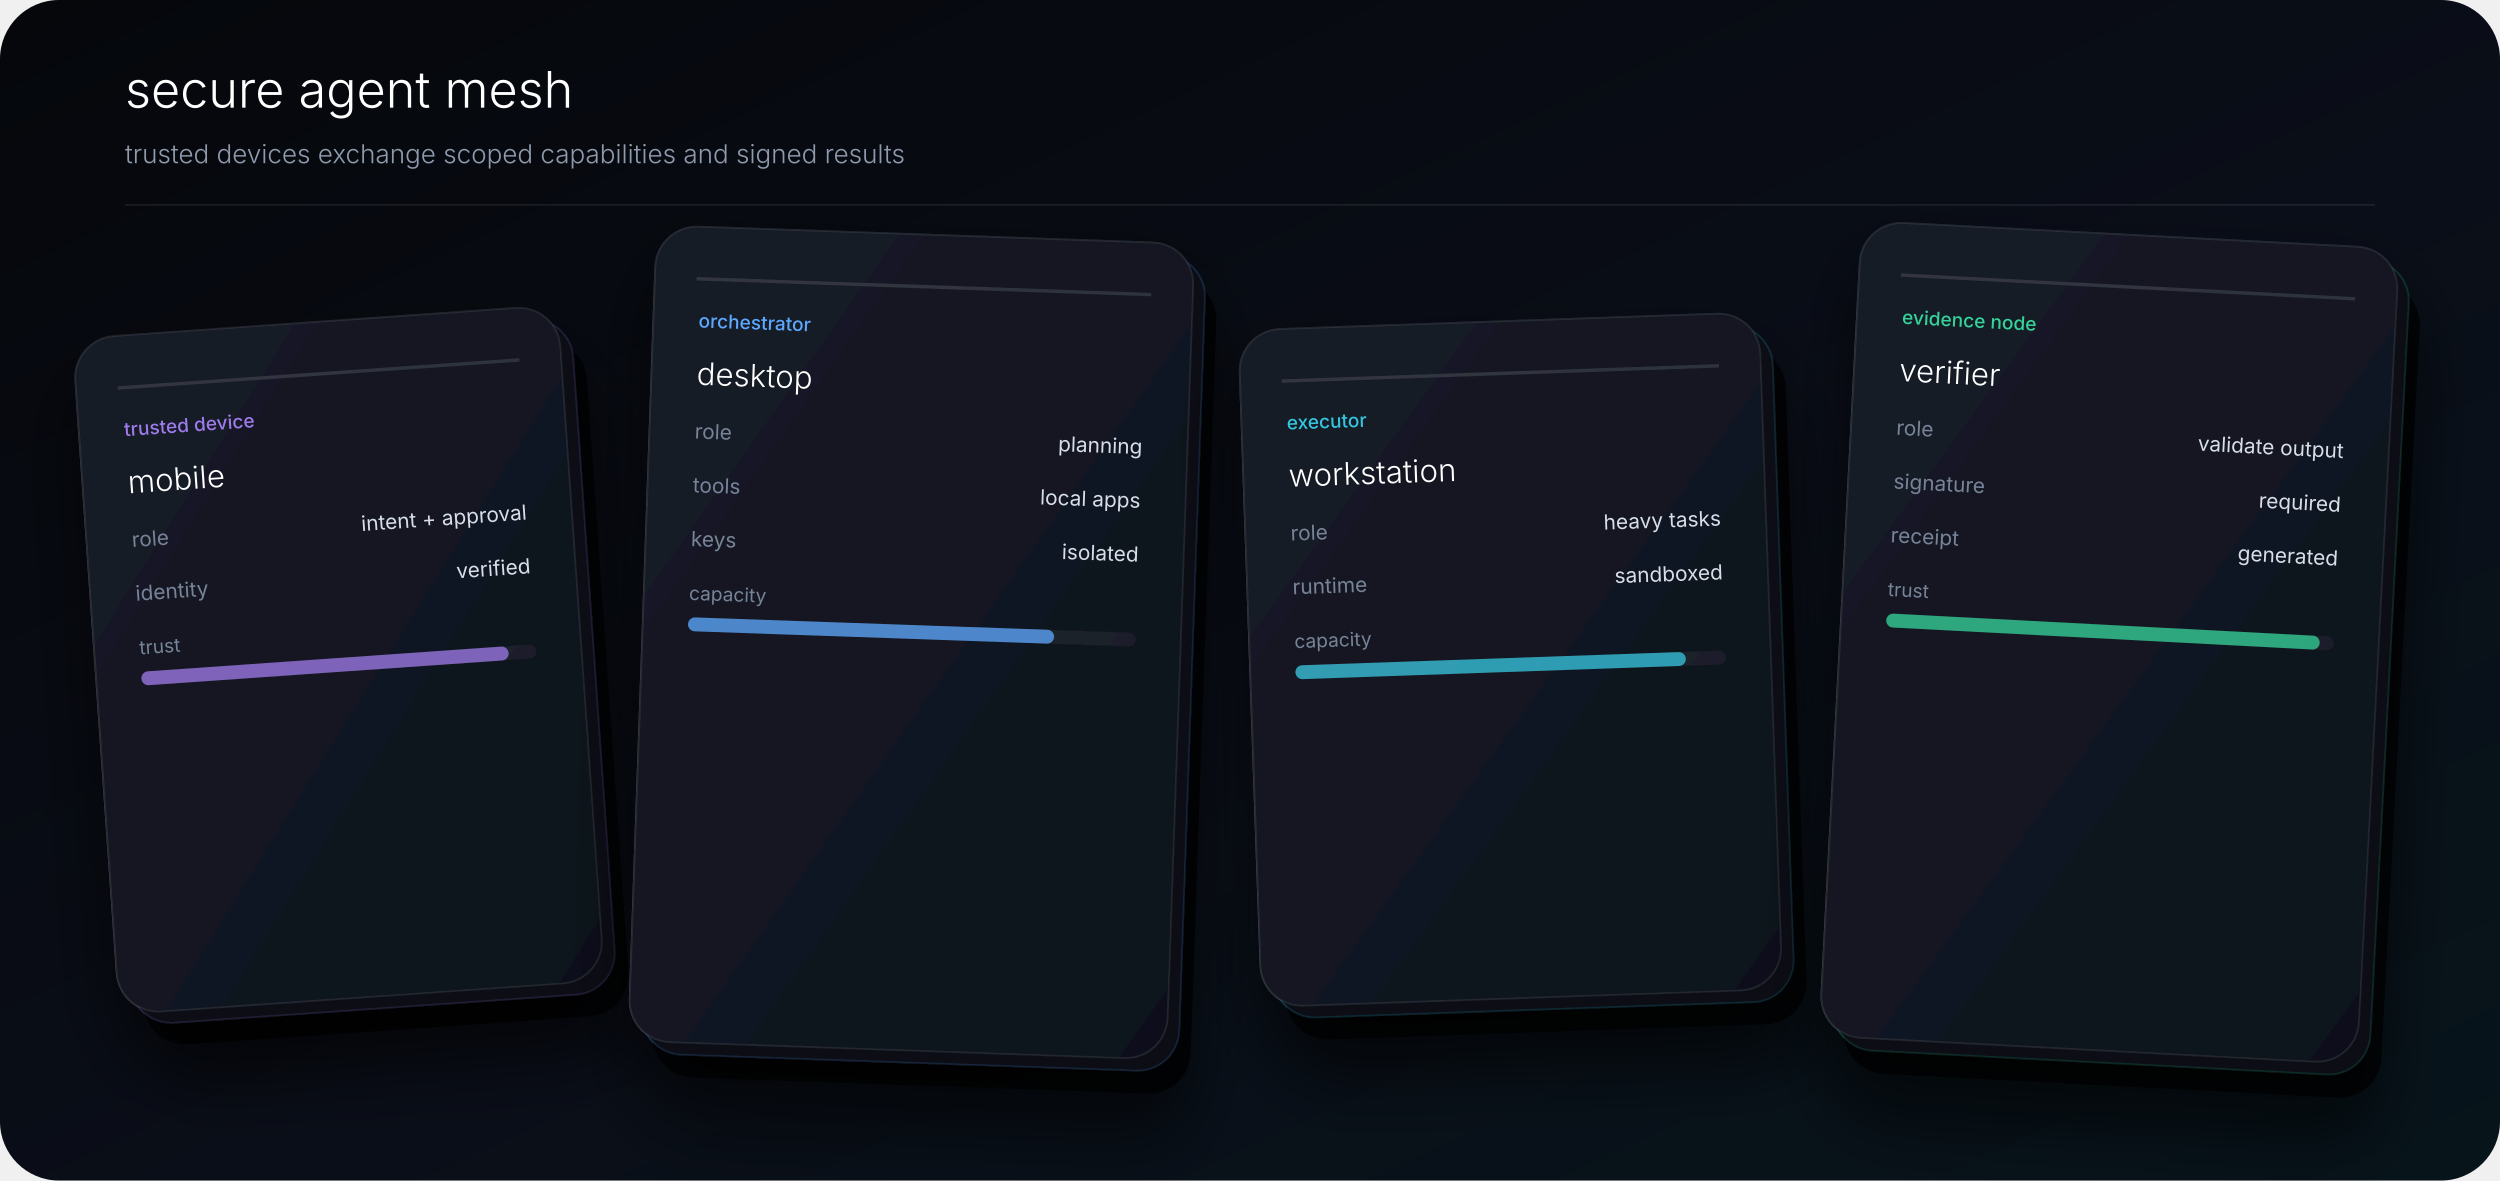
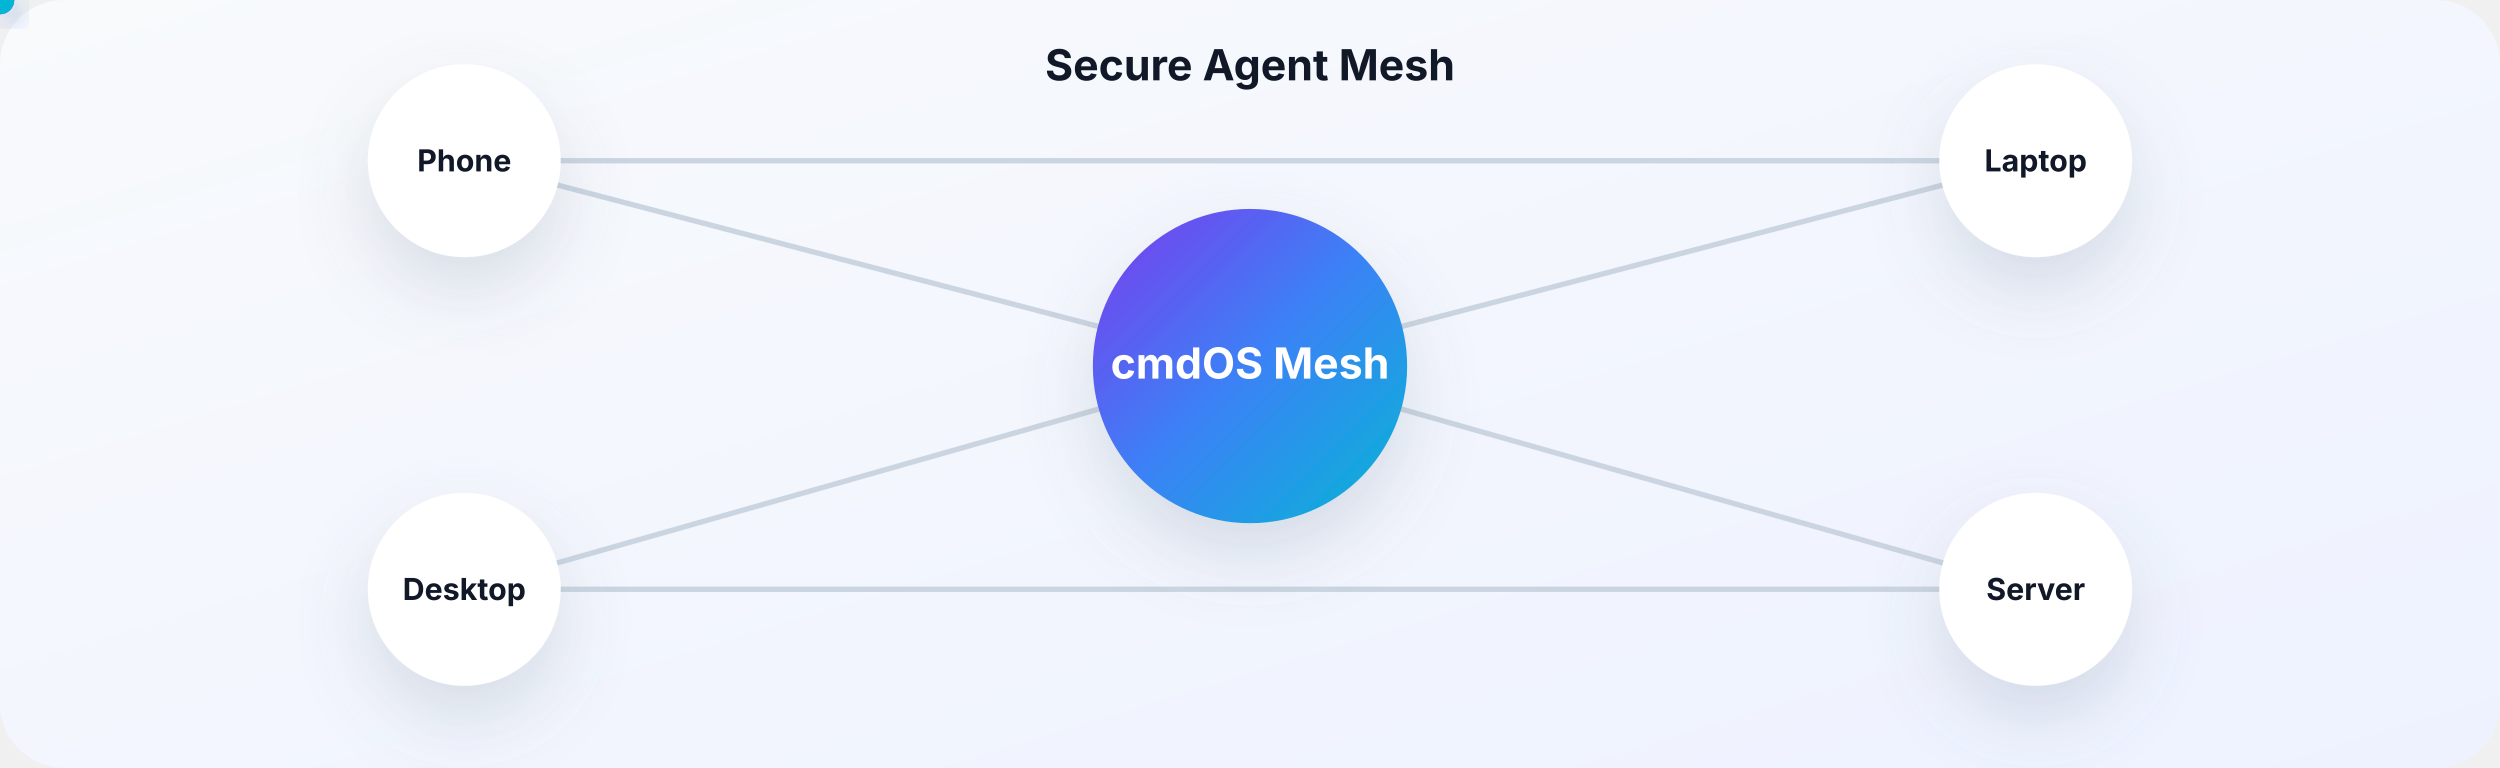
- <svg xmlns="http://www.w3.org/2000/svg" width="1440" height="680" viewBox="0 0 1440 680">
+ <svg xmlns="http://www.w3.org/2000/svg" width="1400" height="430" viewBox="0 0 1400 430">
  <defs>
    <linearGradient id="bg" x1="0" y1="0" x2="1" y2="1">
-       <stop offset="0" stop-color="#05070b" />
-       <stop offset=".55" stop-color="#0a0e18" />
-       <stop offset="1" stop-color="#07141a" />
+       <stop offset="0" stop-color="#F8FAFC" />
+       <stop offset="1" stop-color="#EEF2FF" />
    </linearGradient>
-     <linearGradient id="surface" x1="0" y1="0" x2="1" y2="1">
-       <stop offset="0" stop-color="#171c28" />
-       <stop offset="1" stop-color="#0d111a" />
+     <linearGradient id="accent" x1="0" y1="0" x2="1" y2="1">
+       <stop offset="0" stop-color="#7C3AED" />
+       <stop offset="0.5" stop-color="#3B82F6" />
+       <stop offset="1" stop-color="#06B6D4" />
    </linearGradient>
-     <linearGradient id="surface2" x1="0" y1="0" x2="1" y2="1">
-       <stop offset="0" stop-color="#202736" />
-       <stop offset="1" stop-color="#111722" />
-     </linearGradient>
-     <linearGradient id="brand" x1="0" y1="0" x2="1" y2="1">
-       <stop offset="0" stop-color="#9f7aea" />
-       <stop offset=".5" stop-color="#5da8ff" />
-       <stop offset="1" stop-color="#2dd4bf" />
-     </linearGradient>
-     <linearGradient id="metal" x1="0" y1="0" x2="1" y2="1">
-       <stop offset="0" stop-color="#f8fafc" />
-       <stop offset=".25" stop-color="#64748b" />
-       <stop offset=".52" stop-color="#ffffff" />
-       <stop offset=".78" stop-color="#334155" />
-       <stop offset="1" stop-color="#cbd5e1" />
-     </linearGradient>
-     <radialGradient id="orb">
-       <stop offset="0" stop-color="#7c3aed" stop-opacity=".28" />
-       <stop offset=".55" stop-color="#38bdf8" stop-opacity=".10" />
-       <stop offset="1" stop-color="#05070b" stop-opacity="0" />
-     </radialGradient>
-     <filter id="shadow" x="-80%" y="-80%" width="260%" height="260%">
-       <feDropShadow dx="0" dy="24" stdDeviation="20" flood-color="#000000" flood-opacity=".62" />
+     <filter id="shadow" x="-30%" y="-30%" width="160%" height="160%">
+       <feDropShadow dx="0" dy="18" stdDeviation="20" flood-color="#64748B" flood-opacity=".20" />
    </filter>
-     <filter id="smallShadow" x="-50%" y="-50%" width="200%" height="200%">
-       <feDropShadow dx="0" dy="12" stdDeviation="10" flood-color="#000000" flood-opacity=".48" />
-     </filter>
-     <filter id="glow" x="-100%" y="-100%" width="300%" height="300%">
-       <feGaussianBlur stdDeviation="7" result="blur" />
+     <filter id="glow" x="-50%" y="-50%" width="200%" height="200%">
+       <feGaussianBlur stdDeviation="8" result="b" />
      <feMerge>
-         <feMergeNode in="blur" />
+         <feMergeNode in="b" />
        <feMergeNode in="SourceGraphic" />
      </feMerge>
    </filter>
  </defs>
-   <rect width="1440" height="680" rx="34" fill="url(#bg)" />
-   <text x="72" y="62" font-family="Inter,Arial,sans-serif" font-size="29" font-weight="350" fill="#ffffff">secure agent mesh</text>
-   <text x="72" y="94" font-family="Inter,Arial,sans-serif" font-size="15" font-weight="300" fill="#8f9bad">trusted devices exchange scoped capabilities and signed results</text>
-   <line x1="72" y1="118" x2="1368" y2="118" stroke="#ffffff" stroke-opacity=".08" />
-   <g transform="translate(55 185) rotate(-4 140.0 195.0)" filter="url(#shadow)">
-     <rect x="14" y="20" width="280" height="390" rx="24" fill="#020305" opacity=".78" />
-     <rect x="7.0" y="7.0" width="280" height="390" rx="24" fill="#0b0f17" stroke="#9f7aea" stroke-opacity=".16" />
-     <rect width="280" height="390" rx="24" fill="url(#surface)" stroke="#ffffff" stroke-opacity=".09" />
-     <path d="M24 30 H256" stroke="#ffffff" stroke-opacity=".12" stroke-width="2" />
-     <text x="26" y="58" font-family="Inter,Arial,sans-serif" font-size="11" font-weight="500" fill="#9f7aea">trusted device</text>
-     <text x="26" y="91" font-family="Inter,Arial,sans-serif" font-size="18" font-weight="350" fill="#ffffff">mobile</text>
-     <text x="26" y="122" font-family="Inter,Arial,sans-serif" font-size="12" fill="#778397">role</text>
-     <text x="254" y="122" text-anchor="end" font-family="Inter,Arial,sans-serif" font-size="12" fill="#d8dee9">intent + approval</text>
-     <text x="26" y="153" font-family="Inter,Arial,sans-serif" font-size="12" fill="#778397">identity</text>
-     <text x="254" y="153" text-anchor="end" font-family="Inter,Arial,sans-serif" font-size="12" fill="#d8dee9">verified</text>
-     <text x="26" y="184" font-family="Inter,Arial,sans-serif" font-size="11" fill="#778397">trust</text>
-     <rect x="26" y="194" width="228" height="8" rx="4" fill="#ffffff" opacity=".05" />
-     <rect x="26" y="194" width="212" height="8" rx="4" fill="#9f7aea" opacity=".75" />
+   <rect width="1400" height="430" rx="36" fill="url(#bg)" />
+   <text x="700" y="45" text-anchor="middle" font-family="Inter,Arial,sans-serif" font-size="24" font-weight="700" fill="#111827">Secure Agent Mesh</text>
+   <g stroke="#CBD5E1" stroke-width="3">
+     <path d="M700 205L260 90M700 205L1140 90M700 205L260 330M700 205L1140 330M260 90L1140 90M260 330L1140 330" />
  </g>
-   <g transform="translate(370 135) rotate(2 155.0 235.0)" filter="url(#shadow)">
-     <rect x="14" y="20" width="310" height="470" rx="24" fill="#020305" opacity=".78" />
-     <rect x="7.0" y="7.0" width="310" height="470" rx="24" fill="#0b0f17" stroke="#5da8ff" stroke-opacity=".16" />
-     <rect width="310" height="470" rx="24" fill="url(#surface)" stroke="#ffffff" stroke-opacity=".09" />
-     <path d="M24 30 H286" stroke="#ffffff" stroke-opacity=".12" stroke-width="2" />
-     <text x="26" y="58" font-family="Inter,Arial,sans-serif" font-size="11" font-weight="500" fill="#5da8ff">orchestrator</text>
-     <text x="26" y="91" font-family="Inter,Arial,sans-serif" font-size="18" font-weight="350" fill="#ffffff">desktop</text>
-     <text x="26" y="122" font-family="Inter,Arial,sans-serif" font-size="12" fill="#778397">role</text>
-     <text x="284" y="122" text-anchor="end" font-family="Inter,Arial,sans-serif" font-size="12" fill="#d8dee9">planning</text>
-     <text x="26" y="153" font-family="Inter,Arial,sans-serif" font-size="12" fill="#778397">tools</text>
-     <text x="284" y="153" text-anchor="end" font-family="Inter,Arial,sans-serif" font-size="12" fill="#d8dee9">local apps</text>
-     <text x="26" y="184" font-family="Inter,Arial,sans-serif" font-size="12" fill="#778397">keys</text>
-     <text x="284" y="184" text-anchor="end" font-family="Inter,Arial,sans-serif" font-size="12" fill="#d8dee9">isolated</text>
-     <text x="26" y="215" font-family="Inter,Arial,sans-serif" font-size="11" fill="#778397">capacity</text>
-     <rect x="26" y="225" width="258" height="8" rx="4" fill="#ffffff" opacity=".05" />
-     <rect x="26" y="225" width="211" height="8" rx="4" fill="#5da8ff" opacity=".75" />
+   <g filter="url(#shadow)">
+     <circle cx="700" cy="205" r="88" fill="url(#accent)" />
+     <circle cx="260" cy="90" r="54" fill="#FFFFFF" />
+     <circle cx="1140" cy="90" r="54" fill="#FFFFFF" />
+     <circle cx="260" cy="330" r="54" fill="#FFFFFF" />
+     <circle cx="1140" cy="330" r="54" fill="#FFFFFF" />
  </g>
-   <g transform="translate(720 185) rotate(-2 150.0 195.0)" filter="url(#shadow)">
-     <rect x="14" y="20" width="300" height="390" rx="24" fill="#020305" opacity=".78" />
-     <rect x="7.0" y="7.0" width="300" height="390" rx="24" fill="#0b0f17" stroke="#35c6df" stroke-opacity=".16" />
-     <rect width="300" height="390" rx="24" fill="url(#surface)" stroke="#ffffff" stroke-opacity=".09" />
-     <path d="M24 30 H276" stroke="#ffffff" stroke-opacity=".12" stroke-width="2" />
-     <text x="26" y="58" font-family="Inter,Arial,sans-serif" font-size="11" font-weight="500" fill="#35c6df">executor</text>
-     <text x="26" y="91" font-family="Inter,Arial,sans-serif" font-size="18" font-weight="350" fill="#ffffff">workstation</text>
-     <text x="26" y="122" font-family="Inter,Arial,sans-serif" font-size="12" fill="#778397">role</text>
-     <text x="274" y="122" text-anchor="end" font-family="Inter,Arial,sans-serif" font-size="12" fill="#d8dee9">heavy tasks</text>
-     <text x="26" y="153" font-family="Inter,Arial,sans-serif" font-size="12" fill="#778397">runtime</text>
-     <text x="274" y="153" text-anchor="end" font-family="Inter,Arial,sans-serif" font-size="12" fill="#d8dee9">sandboxed</text>
-     <text x="26" y="184" font-family="Inter,Arial,sans-serif" font-size="11" fill="#778397">capacity</text>
-     <rect x="26" y="194" width="248" height="8" rx="4" fill="#ffffff" opacity=".05" />
-     <rect x="26" y="194" width="225" height="8" rx="4" fill="#35c6df" opacity=".75" />
+   <g font-family="Inter,Arial,sans-serif" text-anchor="middle" font-weight="700">
+     <text x="700" y="212" font-size="24" fill="#FFFFFF">cmdOS Mesh</text>
+     <text x="260" y="96" font-size="17" fill="#111827">Phone</text>
+     <text x="1140" y="96" font-size="17" fill="#111827">Laptop</text>
+     <text x="260" y="336" font-size="17" fill="#111827">Desktop</text>
+     <text x="1140" y="336" font-size="17" fill="#111827">Server</text>
  </g>
-   <g transform="translate(1060 135) rotate(3 155.0 235.0)" filter="url(#shadow)">
-     <rect x="14" y="20" width="310" height="470" rx="24" fill="#020305" opacity=".78" />
-     <rect x="7.0" y="7.0" width="310" height="470" rx="24" fill="#0b0f17" stroke="#34d399" stroke-opacity=".16" />
-     <rect width="310" height="470" rx="24" fill="url(#surface)" stroke="#ffffff" stroke-opacity=".09" />
-     <path d="M24 30 H286" stroke="#ffffff" stroke-opacity=".12" stroke-width="2" />
-     <text x="26" y="58" font-family="Inter,Arial,sans-serif" font-size="11" font-weight="500" fill="#34d399">evidence node</text>
-     <text x="26" y="91" font-family="Inter,Arial,sans-serif" font-size="18" font-weight="350" fill="#ffffff">verifier</text>
-     <text x="26" y="122" font-family="Inter,Arial,sans-serif" font-size="12" fill="#778397">role</text>
-     <text x="284" y="122" text-anchor="end" font-family="Inter,Arial,sans-serif" font-size="12" fill="#d8dee9">validate output</text>
-     <text x="26" y="153" font-family="Inter,Arial,sans-serif" font-size="12" fill="#778397">signature</text>
-     <text x="284" y="153" text-anchor="end" font-family="Inter,Arial,sans-serif" font-size="12" fill="#d8dee9">required</text>
-     <text x="26" y="184" font-family="Inter,Arial,sans-serif" font-size="12" fill="#778397">receipt</text>
-     <text x="284" y="184" text-anchor="end" font-family="Inter,Arial,sans-serif" font-size="12" fill="#d8dee9">generated</text>
-     <text x="26" y="215" font-family="Inter,Arial,sans-serif" font-size="11" fill="#778397">trust</text>
-     <rect x="26" y="225" width="258" height="8" rx="4" fill="#ffffff" opacity=".05" />
-     <rect x="26" y="225" width="250" height="8" rx="4" fill="#34d399" opacity=".75" />
-   </g>
+   <circle r="8" fill="#7C3AED" filter="url(#glow)">
+     <animateMotion dur="3.5s" repeatCount="indefinite" path="M700 205L260 90L1140 90L700 205" />
+   </circle>
+   <circle r="8" fill="#06B6D4" filter="url(#glow)">
+     <animateMotion dur="4.1s" begin=".7s" repeatCount="indefinite" path="M700 205L1140 330L260 330L700 205" />
+   </circle>
</svg>
